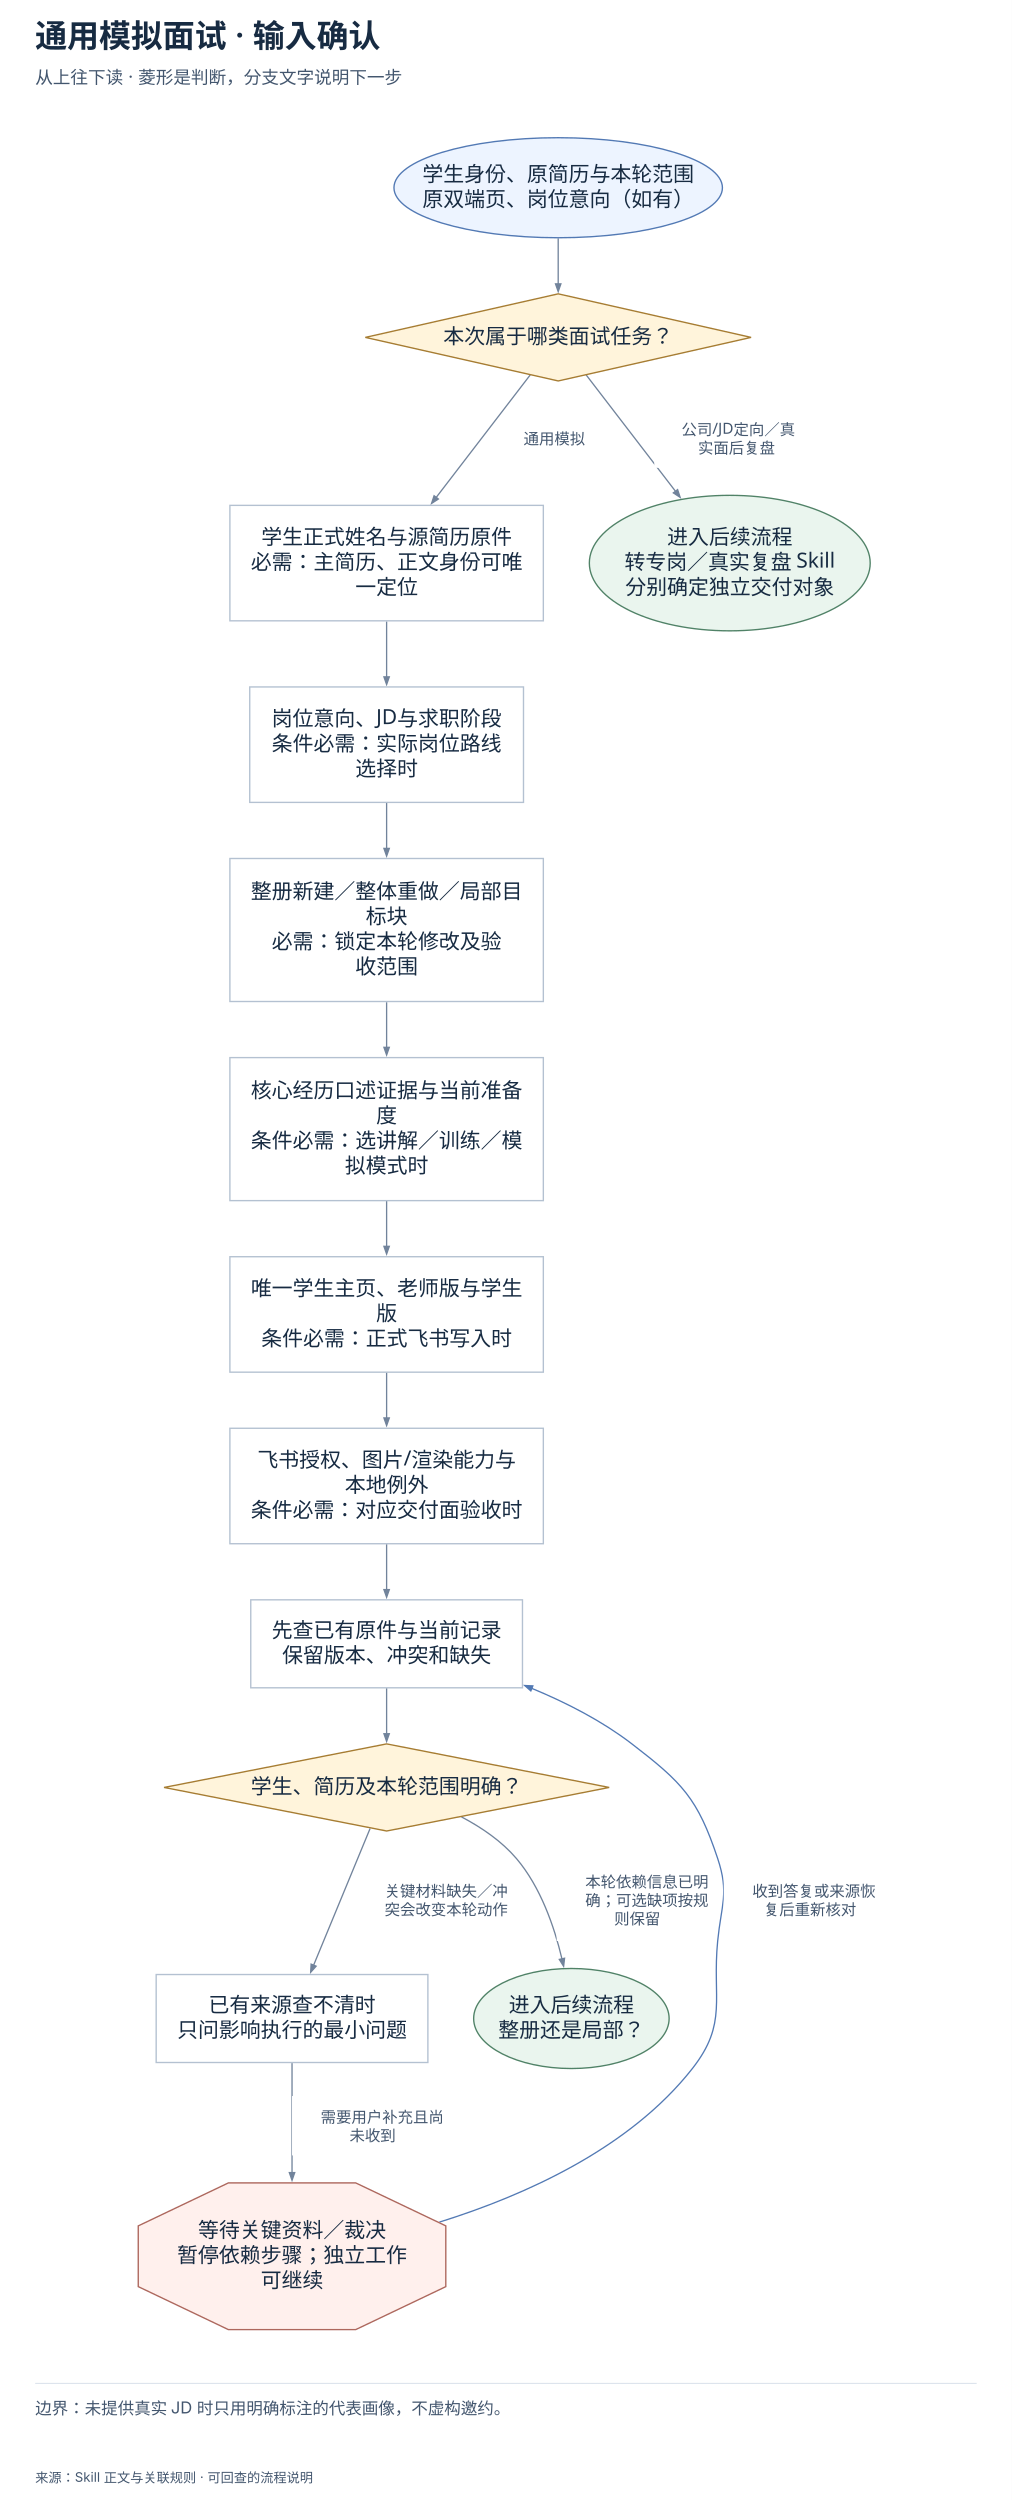
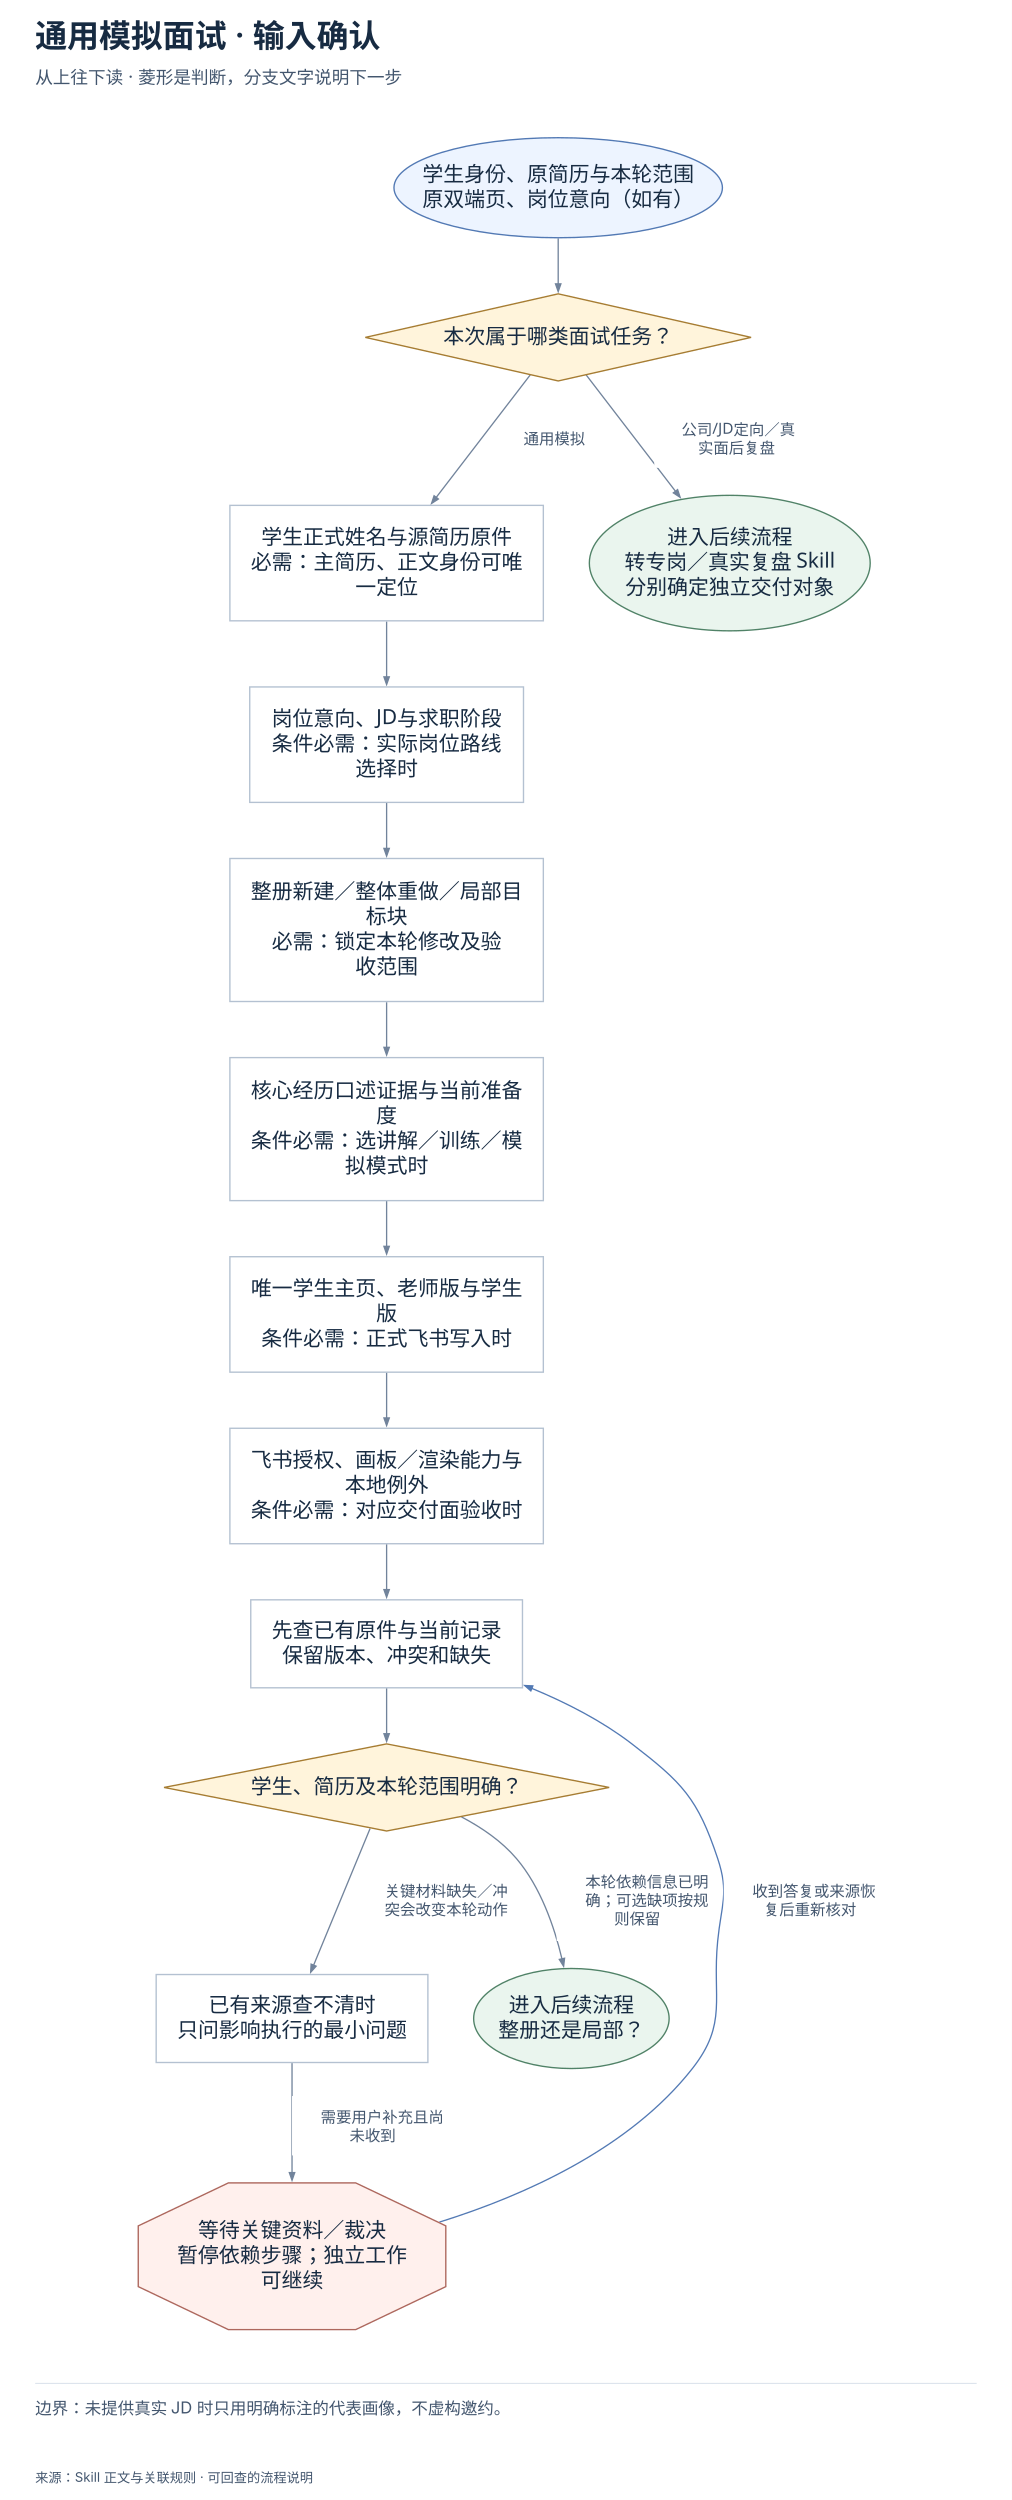
- <svg xmlns="http://www.w3.org/2000/svg" data-artifact-sha256="108b7a97a4d9295b69bceea23e6ac7c9e183f03b1ec8448472edbc622969d7f0" viewBox="0 0 920.00 2273.00" width="920.00" height="2273.00" role="img" aria-labelledby="title desc" data-entry-x="507.51" data-definition-sha256="cfa5b2d668ffe87828312197569ac56a34008b34c8158d3a55e16181d50eeae7" data-renderer="viz-3.31.0">
+ <svg xmlns="http://www.w3.org/2000/svg" data-artifact-sha256="9c7818b0afa7e1e9e2146e76c6da13f1b378cf483ff6141091102a57667ad0fd" viewBox="0 0 920.00 2273.00" width="920.00" height="2273.00" role="img" aria-labelledby="title desc" data-entry-x="507.51" data-definition-sha256="c2a82178d6812adf9d623b8588ee4100f3e43a537690943c4fc6f6f74bcf6a28" data-renderer="viz-3.31.0">
  <rect width="100%" height="100%" fill="white" />
  <g font-family="-apple-system,BlinkMacSystemFont,PingFang SC,sans-serif" fill="#172b42">
    <text x="32" y="43" font-size="29" font-weight="600">通用模拟面试 · 输入确认</text>
    <text x="32" y="76" font-size="16" fill="#43566e">从上往下读 · 菱形是判断，分支文字说明下一步</text>
  </g>
  <svg x="100.50" y="100" width="719" height="2043" viewBox="0 0 719 2043">
    <g id="graph0" class="graph" transform="scale(1 1) rotate(0) translate(25.2 2018.07)">
      <g id="edge1" class="edge">
        <path fill="none" stroke="#71839b" stroke-width="1.2" d="M381.81,-1901.37C381.81,-1888.02 381.81,-1873.35 381.81,-1859.84" />
        <polygon fill="#71839b" stroke="#71839b" stroke-width="1.2" points="384.26,-1859.97 381.81,-1852.97 379.36,-1859.97 384.26,-1859.97" />
      </g>
      <g id="edge3" class="edge">
        <path fill="none" stroke="#71839b" stroke-width="1.2" d="M356.4,-1777.21C333.23,-1747.04 298.49,-1701.78 270.66,-1665.53" />
        <polygon fill="#71839b" stroke="#71839b" stroke-width="1.2" points="272.86,-1664.37 266.65,-1660.31 268.97,-1667.35 272.86,-1664.37" />
        <polygon fill="white" stroke="none" points="331.35,-1703.21 331.35,-1736.21 411.35,-1736.21 411.35,-1703.21 331.35,-1703.21" />
        <text xml:space="preserve" text-anchor="start" x="350.35" y="-1714.11" font-family="PingFang SC" font-size="14.00" fill="#43566e">通用模拟</text>
      </g>
      <g id="edge2" class="edge">
        <path fill="none" stroke="#71839b" stroke-width="1.2" d="M407.22,-1777.21C429.16,-1748.64 461.48,-1706.54 488.48,-1671.37" />
        <polygon fill="#71839b" stroke="#71839b" stroke-width="1.2" points="490.37,-1672.92 492.69,-1665.87 486.49,-1669.94 490.37,-1672.92" />
        <polygon fill="white" stroke="none" points="469.15,-1692.71 469.15,-1746.71 601.15,-1746.71 601.15,-1692.71 469.15,-1692.71" />
        <text xml:space="preserve" text-anchor="start" x="493.93" y="-1722.51" font-family="PingFang SC" font-size="14.00" fill="#43566e">公司/JD定向／真</text>
        <text xml:space="preserve" text-anchor="start" x="508.9" y="-1705.71" font-family="PingFang SC" font-size="14.00" fill="#43566e">实面后复盘</text>
      </g>
      <g id="edge4" class="edge">
        <path fill="none" stroke="#71839b" stroke-width="1.2" d="M225.81,-1553.06C225.81,-1536.94 225.81,-1519.05 225.81,-1502.42" />
        <polygon fill="#71839b" stroke="#71839b" stroke-width="1.2" points="228.26,-1502.67 225.81,-1495.67 223.36,-1502.67 228.26,-1502.67" />
      </g>
      <g id="edge5" class="edge">
        <path fill="none" stroke="#71839b" stroke-width="1.2" d="M225.81,-1388.25C225.81,-1375.04 225.81,-1360.6 225.81,-1346.55" />
        <polygon fill="#71839b" stroke="#71839b" stroke-width="1.2" points="228.26,-1346.69 225.81,-1339.69 223.36,-1346.69 228.26,-1346.69" />
      </g>
      <g id="edge6" class="edge">
        <path fill="none" stroke="#71839b" stroke-width="1.2" d="M225.81,-1206.88C225.81,-1193.44 225.81,-1179.19 225.81,-1165.48" />
        <polygon fill="#71839b" stroke="#71839b" stroke-width="1.2" points="228.26,-1165.84 225.81,-1158.84 223.36,-1165.84 228.26,-1165.84" />
      </g>
      <g id="edge7" class="edge">
        <path fill="none" stroke="#71839b" stroke-width="1.2" d="M225.81,-1026.1C225.81,-1012.52 225.81,-998.22 225.81,-984.77" />
        <polygon fill="#71839b" stroke="#71839b" stroke-width="1.2" points="228.26,-984.89 225.81,-977.89 223.36,-984.89 228.26,-984.89" />
      </g>
      <g id="edge8" class="edge">
        <path fill="none" stroke="#71839b" stroke-width="1.2" d="M225.81,-870.28C225.81,-856.89 225.81,-842.36 225.81,-828.56" />
        <polygon fill="#71839b" stroke="#71839b" stroke-width="1.2" points="228.26,-828.9 225.81,-821.9 223.36,-828.9 228.26,-828.9" />
      </g>
      <g id="edge9" class="edge">
        <path fill="none" stroke="#71839b" stroke-width="1.2" d="M225.81,-714.12C225.81,-700.53 225.81,-685.95 225.81,-672.57" />
        <polygon fill="#71839b" stroke="#71839b" stroke-width="1.2" points="228.26,-672.79 225.81,-665.79 223.36,-672.79 228.26,-672.79" />
      </g>
      <g id="edge10" class="edge">
        <path fill="none" stroke="#71839b" stroke-width="1.2" d="M225.81,-583.23C225.81,-570.15 225.81,-555.42 225.81,-541.76" />
        <polygon fill="#71839b" stroke="#71839b" stroke-width="1.2" points="228.26,-541.78 225.81,-534.78 223.36,-541.78 228.26,-541.78" />
      </g>
      <g id="edge12" class="edge">
        <path fill="none" stroke="#71839b" stroke-width="1.2" d="M210.83,-455.67C196.54,-421.11 174.95,-368.85 159.32,-331.04" />
        <polygon fill="#71839b" stroke="#71839b" stroke-width="1.2" points="161.71,-330.42 156.77,-324.88 157.18,-332.29 161.71,-330.42" />
        <polygon fill="white" stroke="none" points="197.99,-363.82 197.99,-417.82 333.99,-417.82 333.99,-363.82 197.99,-363.82" />
        <text xml:space="preserve" text-anchor="start" x="223.99" y="-393.62" font-family="PingFang SC" font-size="14.00" fill="#43566e">关键材料缺失／冲</text>
        <text xml:space="preserve" text-anchor="start" x="223.99" y="-376.82" font-family="PingFang SC" font-size="14.00" fill="#43566e">突会改变本轮动作</text>
      </g>
      <g id="edge11" class="edge">
        <path fill="none" stroke="#71839b" stroke-width="1.2" d="M293.81,-466.18C312.04,-456.59 330.39,-444.1 343.81,-428.32 365.72,-402.56 378.21,-366.65 385.22,-337.07" />
        <polygon fill="#71839b" stroke="#71839b" stroke-width="1.2" points="387.6,-337.65 386.75,-330.29 382.82,-336.58 387.6,-337.65" />
        <polygon fill="white" stroke="none" points="380.43,-353.32 380.43,-428.32 516.43,-428.32 516.43,-353.32 380.43,-353.32" />
        <text xml:space="preserve" text-anchor="start" x="406.43" y="-402.02" font-family="PingFang SC" font-size="14.00" fill="#43566e">本轮依赖信息已明</text>
        <text xml:space="preserve" text-anchor="start" x="406.43" y="-385.22" font-family="PingFang SC" font-size="14.00" fill="#43566e">确；可选缺项按规</text>
        <text xml:space="preserve" text-anchor="start" x="432.68" y="-368.42" font-family="PingFang SC" font-size="14.00" fill="#43566e">则保留</text>
      </g>
      <g id="edge13" class="edge">
        <path fill="none" stroke="#71839b" stroke-width="1.2" d="M139.81,-242.31C139.81,-214.34 139.81,-175.99 139.81,-142.34" />
        <polygon fill="#71839b" stroke="#71839b" stroke-width="1.2" points="142.26,-142.72 139.81,-135.72 137.36,-142.72 142.26,-142.72" />
        <polygon fill="white" stroke="none" points="139.81,-158.36 139.81,-212.36 275.81,-212.36 275.81,-158.36 139.81,-158.36" />
        <text xml:space="preserve" text-anchor="start" x="165.81" y="-188.16" font-family="PingFang SC" font-size="14.00" fill="#43566e">需要用户补充且尚</text>
        <text xml:space="preserve" text-anchor="start" x="192.06" y="-171.36" font-family="PingFang SC" font-size="14.00" fill="#43566e">未收到</text>
      </g>
      <g id="edge14" class="edge">
        <path fill="none" stroke="#5279b4" stroke-width="1.2" d="M273.75,-97.71C352.36,-122.26 447.11,-165.08 503.81,-237.36 536.24,-278.7 521.67,-301.03 526.81,-353.32 530.07,-386.49 537.34,-396.69 526.81,-428.32 508.54,-483.21 494.65,-497.24 448.81,-532.52 421.82,-553.29 389.38,-569.97 357.71,-583.04" />
        <polygon fill="#5279b4" stroke="#5279b4" stroke-width="1.2" points="356.93,-580.71 351.36,-585.61 358.77,-585.26 356.93,-580.71" />
        <polygon fill="white" stroke="none" points="532.3,-363.82 532.3,-417.82 668.3,-417.82 668.3,-363.82 532.3,-363.82" />
        <text xml:space="preserve" text-anchor="start" x="558.3" y="-393.62" font-family="PingFang SC" font-size="14.00" fill="#43566e">收到答复或来源恢</text>
        <text xml:space="preserve" text-anchor="start" x="568.8" y="-376.82" font-family="PingFang SC" font-size="14.00" fill="#43566e">复后重新核对</text>
      </g>
      <g id="node1" class="node">
        <ellipse fill="#edf4ff" stroke="#5279b4" stroke-width="1.25" cx="381.81" cy="-1947.39" rx="149.32" ry="45.48" />
        <text xml:space="preserve" text-anchor="middle" x="381.81" y="-1953.09" font-family="PingFang SC" font-size="19.00" fill="#172b42">学生身份、原简历与本轮范围</text>
        <text xml:space="preserve" text-anchor="middle" x="381.81" y="-1930.29" font-family="PingFang SC" font-size="19.00" fill="#172b42">原双端页、岗位意向（如有）</text>
      </g>
      <g id="node2" class="node">
        <polygon fill="#fff4db" stroke="#a67c32" stroke-width="1.25" points="381.81,-1850.91 206.45,-1811.31 381.81,-1771.71 557.17,-1811.31 381.81,-1850.91" />
        <text xml:space="preserve" text-anchor="middle" x="381.81" y="-1805.61" font-family="PingFang SC" font-size="19.00" fill="#172b42">本次属于哪类面试任务？</text>
      </g>
      <g id="node3" class="node">
        <polygon fill="#ffffff" stroke="#b4c1d1" stroke-width="1.25" points="368.3,-1658.59 83.32,-1658.59 83.32,-1553.62 368.3,-1553.62 368.3,-1658.59" />
        <text xml:space="preserve" text-anchor="middle" x="225.81" y="-1623.21" font-family="PingFang SC" font-size="19.00" fill="#172b42">学生正式姓名与源简历原件</text>
        <text xml:space="preserve" text-anchor="middle" x="225.81" y="-1600.41" font-family="PingFang SC" font-size="19.00" fill="#172b42">必需：主简历、正文身份可唯</text>
        <text xml:space="preserve" text-anchor="middle" x="225.81" y="-1577.61" font-family="PingFang SC" font-size="19.00" fill="#172b42">一定位</text>
      </g>
      <g id="node4" class="node">
        <polygon fill="#ffffff" stroke="#b4c1d1" stroke-width="1.25" points="350.26,-1493.5 101.36,-1493.5 101.36,-1388.53 350.26,-1388.53 350.26,-1493.5" />
        <text xml:space="preserve" text-anchor="middle" x="225.81" y="-1458.12" font-family="PingFang SC" font-size="19.00" fill="#172b42">岗位意向、JD与求职阶段</text>
        <text xml:space="preserve" text-anchor="middle" x="225.81" y="-1435.32" font-family="PingFang SC" font-size="19.00" fill="#172b42">条件必需：实际岗位路线</text>
        <text xml:space="preserve" text-anchor="middle" x="225.81" y="-1412.52" font-family="PingFang SC" font-size="19.00" fill="#172b42">选择时</text>
      </g>
      <g id="node5" class="node">
        <polygon fill="#ffffff" stroke="#b4c1d1" stroke-width="1.25" points="368.3,-1337.53 83.32,-1337.53 83.32,-1207.5 368.3,-1207.5 368.3,-1337.53" />
        <text xml:space="preserve" text-anchor="middle" x="225.81" y="-1301.01" font-family="PingFang SC" font-size="19.00" fill="#172b42">整册新建／整体重做／局部目</text>
        <text xml:space="preserve" text-anchor="middle" x="225.81" y="-1278.21" font-family="PingFang SC" font-size="19.00" fill="#172b42">标块</text>
        <text xml:space="preserve" text-anchor="middle" x="225.81" y="-1255.41" font-family="PingFang SC" font-size="19.00" fill="#172b42">必需：锁定本轮修改及验</text>
        <text xml:space="preserve" text-anchor="middle" x="225.81" y="-1232.61" font-family="PingFang SC" font-size="19.00" fill="#172b42">收范围</text>
      </g>
      <g id="node6" class="node">
        <polygon fill="#ffffff" stroke="#b4c1d1" stroke-width="1.25" points="368.3,-1156.5 83.32,-1156.5 83.32,-1026.46 368.3,-1026.46 368.3,-1156.5" />
        <text xml:space="preserve" text-anchor="middle" x="225.81" y="-1119.98" font-family="PingFang SC" font-size="19.00" fill="#172b42">核心经历口述证据与当前准备</text>
        <text xml:space="preserve" text-anchor="middle" x="225.81" y="-1097.18" font-family="PingFang SC" font-size="19.00" fill="#172b42">度</text>
        <text xml:space="preserve" text-anchor="middle" x="225.81" y="-1074.38" font-family="PingFang SC" font-size="19.00" fill="#172b42">条件必需：选讲解／训练／模</text>
        <text xml:space="preserve" text-anchor="middle" x="225.81" y="-1051.58" font-family="PingFang SC" font-size="19.00" fill="#172b42">拟模式时</text>
      </g>
      <g id="node7" class="node">
        <polygon fill="#ffffff" stroke="#b4c1d1" stroke-width="1.25" points="368.3,-975.46 83.32,-975.46 83.32,-870.49 368.3,-870.49 368.3,-975.46" />
        <text xml:space="preserve" text-anchor="middle" x="225.81" y="-940.08" font-family="PingFang SC" font-size="19.00" fill="#172b42">唯一学生主页、老师版与学生</text>
        <text xml:space="preserve" text-anchor="middle" x="225.81" y="-917.28" font-family="PingFang SC" font-size="19.00" fill="#172b42">版</text>
        <text xml:space="preserve" text-anchor="middle" x="225.81" y="-894.48" font-family="PingFang SC" font-size="19.00" fill="#172b42">条件必需：正式飞书写入时</text>
      </g>
      <g id="node8" class="node">
        <polygon fill="#ffffff" stroke="#b4c1d1" stroke-width="1.25" points="368.3,-819.49 83.32,-819.49 83.32,-714.51 368.3,-714.51 368.3,-819.49" />
-         <text xml:space="preserve" text-anchor="middle" x="225.81" y="-784.1" font-family="PingFang SC" font-size="19.00" fill="#172b42">飞书授权、图片/渲染能力与</text>
+         <text xml:space="preserve" text-anchor="middle" x="225.81" y="-784.1" font-family="PingFang SC" font-size="19.00" fill="#172b42">飞书授权、画板／渲染能力与</text>
        <text xml:space="preserve" text-anchor="middle" x="225.81" y="-761.3" font-family="PingFang SC" font-size="19.00" fill="#172b42">本地例外</text>
        <text xml:space="preserve" text-anchor="middle" x="225.81" y="-738.5" font-family="PingFang SC" font-size="19.00" fill="#172b42">条件必需：对应交付面验收时</text>
      </g>
      <g id="node9" class="node">
        <polygon fill="#ffffff" stroke="#b4c1d1" stroke-width="1.25" points="349.33,-663.51 102.29,-663.51 102.29,-583.52 349.33,-583.52 349.33,-663.51" />
        <text xml:space="preserve" text-anchor="middle" x="225.81" y="-629.22" font-family="PingFang SC" font-size="19.00" fill="#172b42">先查已有原件与当前记录</text>
        <text xml:space="preserve" text-anchor="middle" x="225.81" y="-606.42" font-family="PingFang SC" font-size="19.00" fill="#172b42">保留版本、冲突和缺失</text>
      </g>
      <g id="node10" class="node">
        <polygon fill="#fff4db" stroke="#a67c32" stroke-width="1.25" points="225.81,-532.52 23.45,-492.92 225.81,-453.32 428.17,-492.92 225.81,-532.52" />
        <text xml:space="preserve" text-anchor="middle" x="225.81" y="-487.22" font-family="PingFang SC" font-size="19.00" fill="#172b42">学生、简历及本轮范围明确？</text>
      </g>
      <g id="node11" class="node">
        <polygon fill="#ffffff" stroke="#b4c1d1" stroke-width="1.25" points="263.33,-322.83 16.29,-322.83 16.29,-242.84 263.33,-242.84 263.33,-322.83" />
        <text xml:space="preserve" text-anchor="middle" x="139.81" y="-288.54" font-family="PingFang SC" font-size="19.00" fill="#172b42">已有来源查不清时</text>
        <text xml:space="preserve" text-anchor="middle" x="139.81" y="-265.74" font-family="PingFang SC" font-size="19.00" fill="#172b42">只问影响执行的最小问题</text>
      </g>
      <g id="node12" class="node">
        <polygon fill="#fff0ed" stroke="#ad675d" stroke-width="1.25" points="279.62,-39.06 279.62,-94.3 197.72,-133.36 81.9,-133.36 0,-94.3 0,-39.06 81.9,0 197.72,0 279.62,-39.06" />
        <text xml:space="preserve" text-anchor="middle" x="139.81" y="-83.78" font-family="PingFang SC" font-size="19.00" fill="#172b42">等待关键资料／裁决</text>
        <text xml:space="preserve" text-anchor="middle" x="139.81" y="-60.98" font-family="PingFang SC" font-size="19.00" fill="#172b42">暂停依赖步骤；独立工作</text>
        <text xml:space="preserve" text-anchor="middle" x="139.81" y="-38.18" font-family="PingFang SC" font-size="19.00" fill="#172b42">可继续</text>
      </g>
      <g id="node13" class="node">
        <ellipse fill="#eaf5ee" stroke="#508267" stroke-width="1.25" cx="537.81" cy="-1606.11" rx="127.68" ry="61.6" />
        <text xml:space="preserve" text-anchor="middle" x="537.81" y="-1623.21" font-family="PingFang SC" font-size="19.00" fill="#172b42">进入后续流程</text>
        <text xml:space="preserve" text-anchor="middle" x="537.81" y="-1600.41" font-family="PingFang SC" font-size="19.00" fill="#172b42">转专岗／真实复盘 Skill</text>
        <text xml:space="preserve" text-anchor="middle" x="537.81" y="-1577.61" font-family="PingFang SC" font-size="19.00" fill="#172b42">分别确定独立交付对象</text>
      </g>
      <g id="node14" class="node">
        <ellipse fill="#eaf5ee" stroke="#508267" stroke-width="1.25" cx="393.81" cy="-282.84" rx="88.86" ry="45.48" />
        <text xml:space="preserve" text-anchor="middle" x="393.81" y="-288.54" font-family="PingFang SC" font-size="19.00" fill="#172b42">进入后续流程</text>
        <text xml:space="preserve" text-anchor="middle" x="393.81" y="-265.74" font-family="PingFang SC" font-size="19.00" fill="#172b42">整册还是局部？</text>
      </g>
    </g>
  </svg>
  <path d="M32 2167H888" stroke="#dce3ec" />
  <g font-family="-apple-system,BlinkMacSystemFont,PingFang SC,sans-serif" fill="#43566e">
    <text x="32" y="2195" font-size="15">边界：未提供真实 JD 时只用明确标注的代表画像，不虚构邀约。</text>
    <text x="32" y="2257" font-size="12">来源：Skill 正文与关联规则 · 可回查的流程说明</text>
  </g>
</svg>
